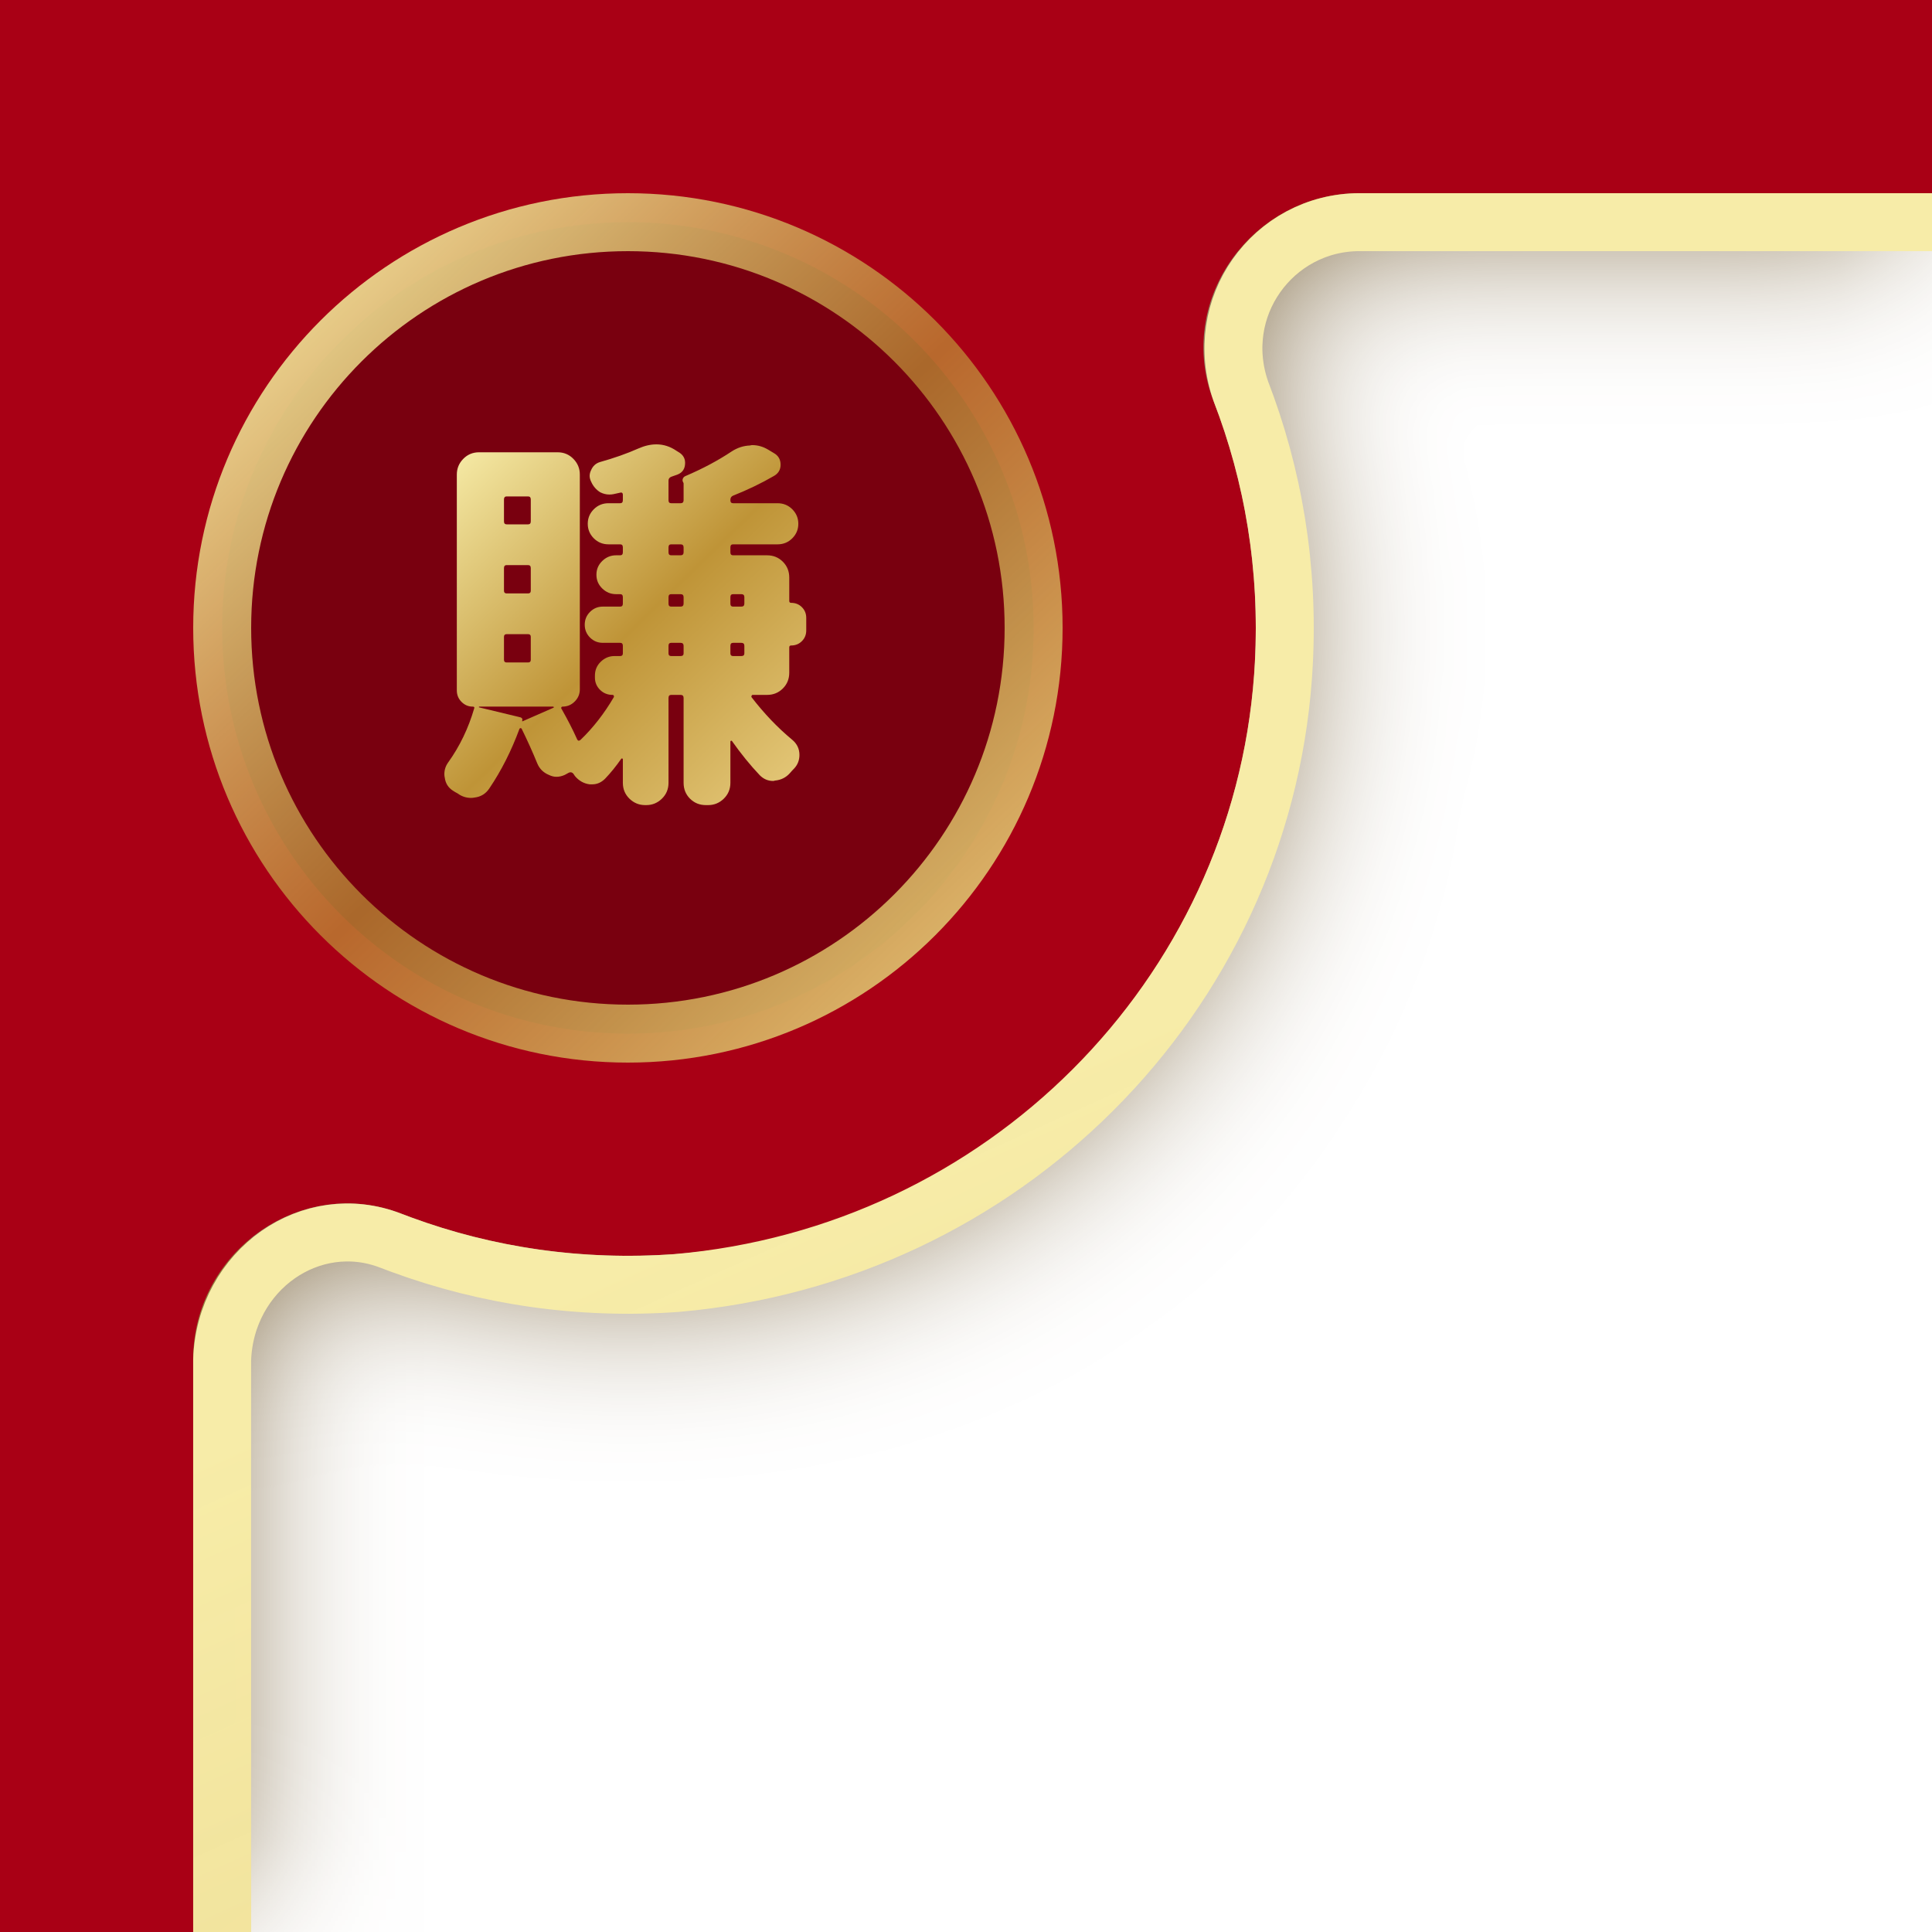
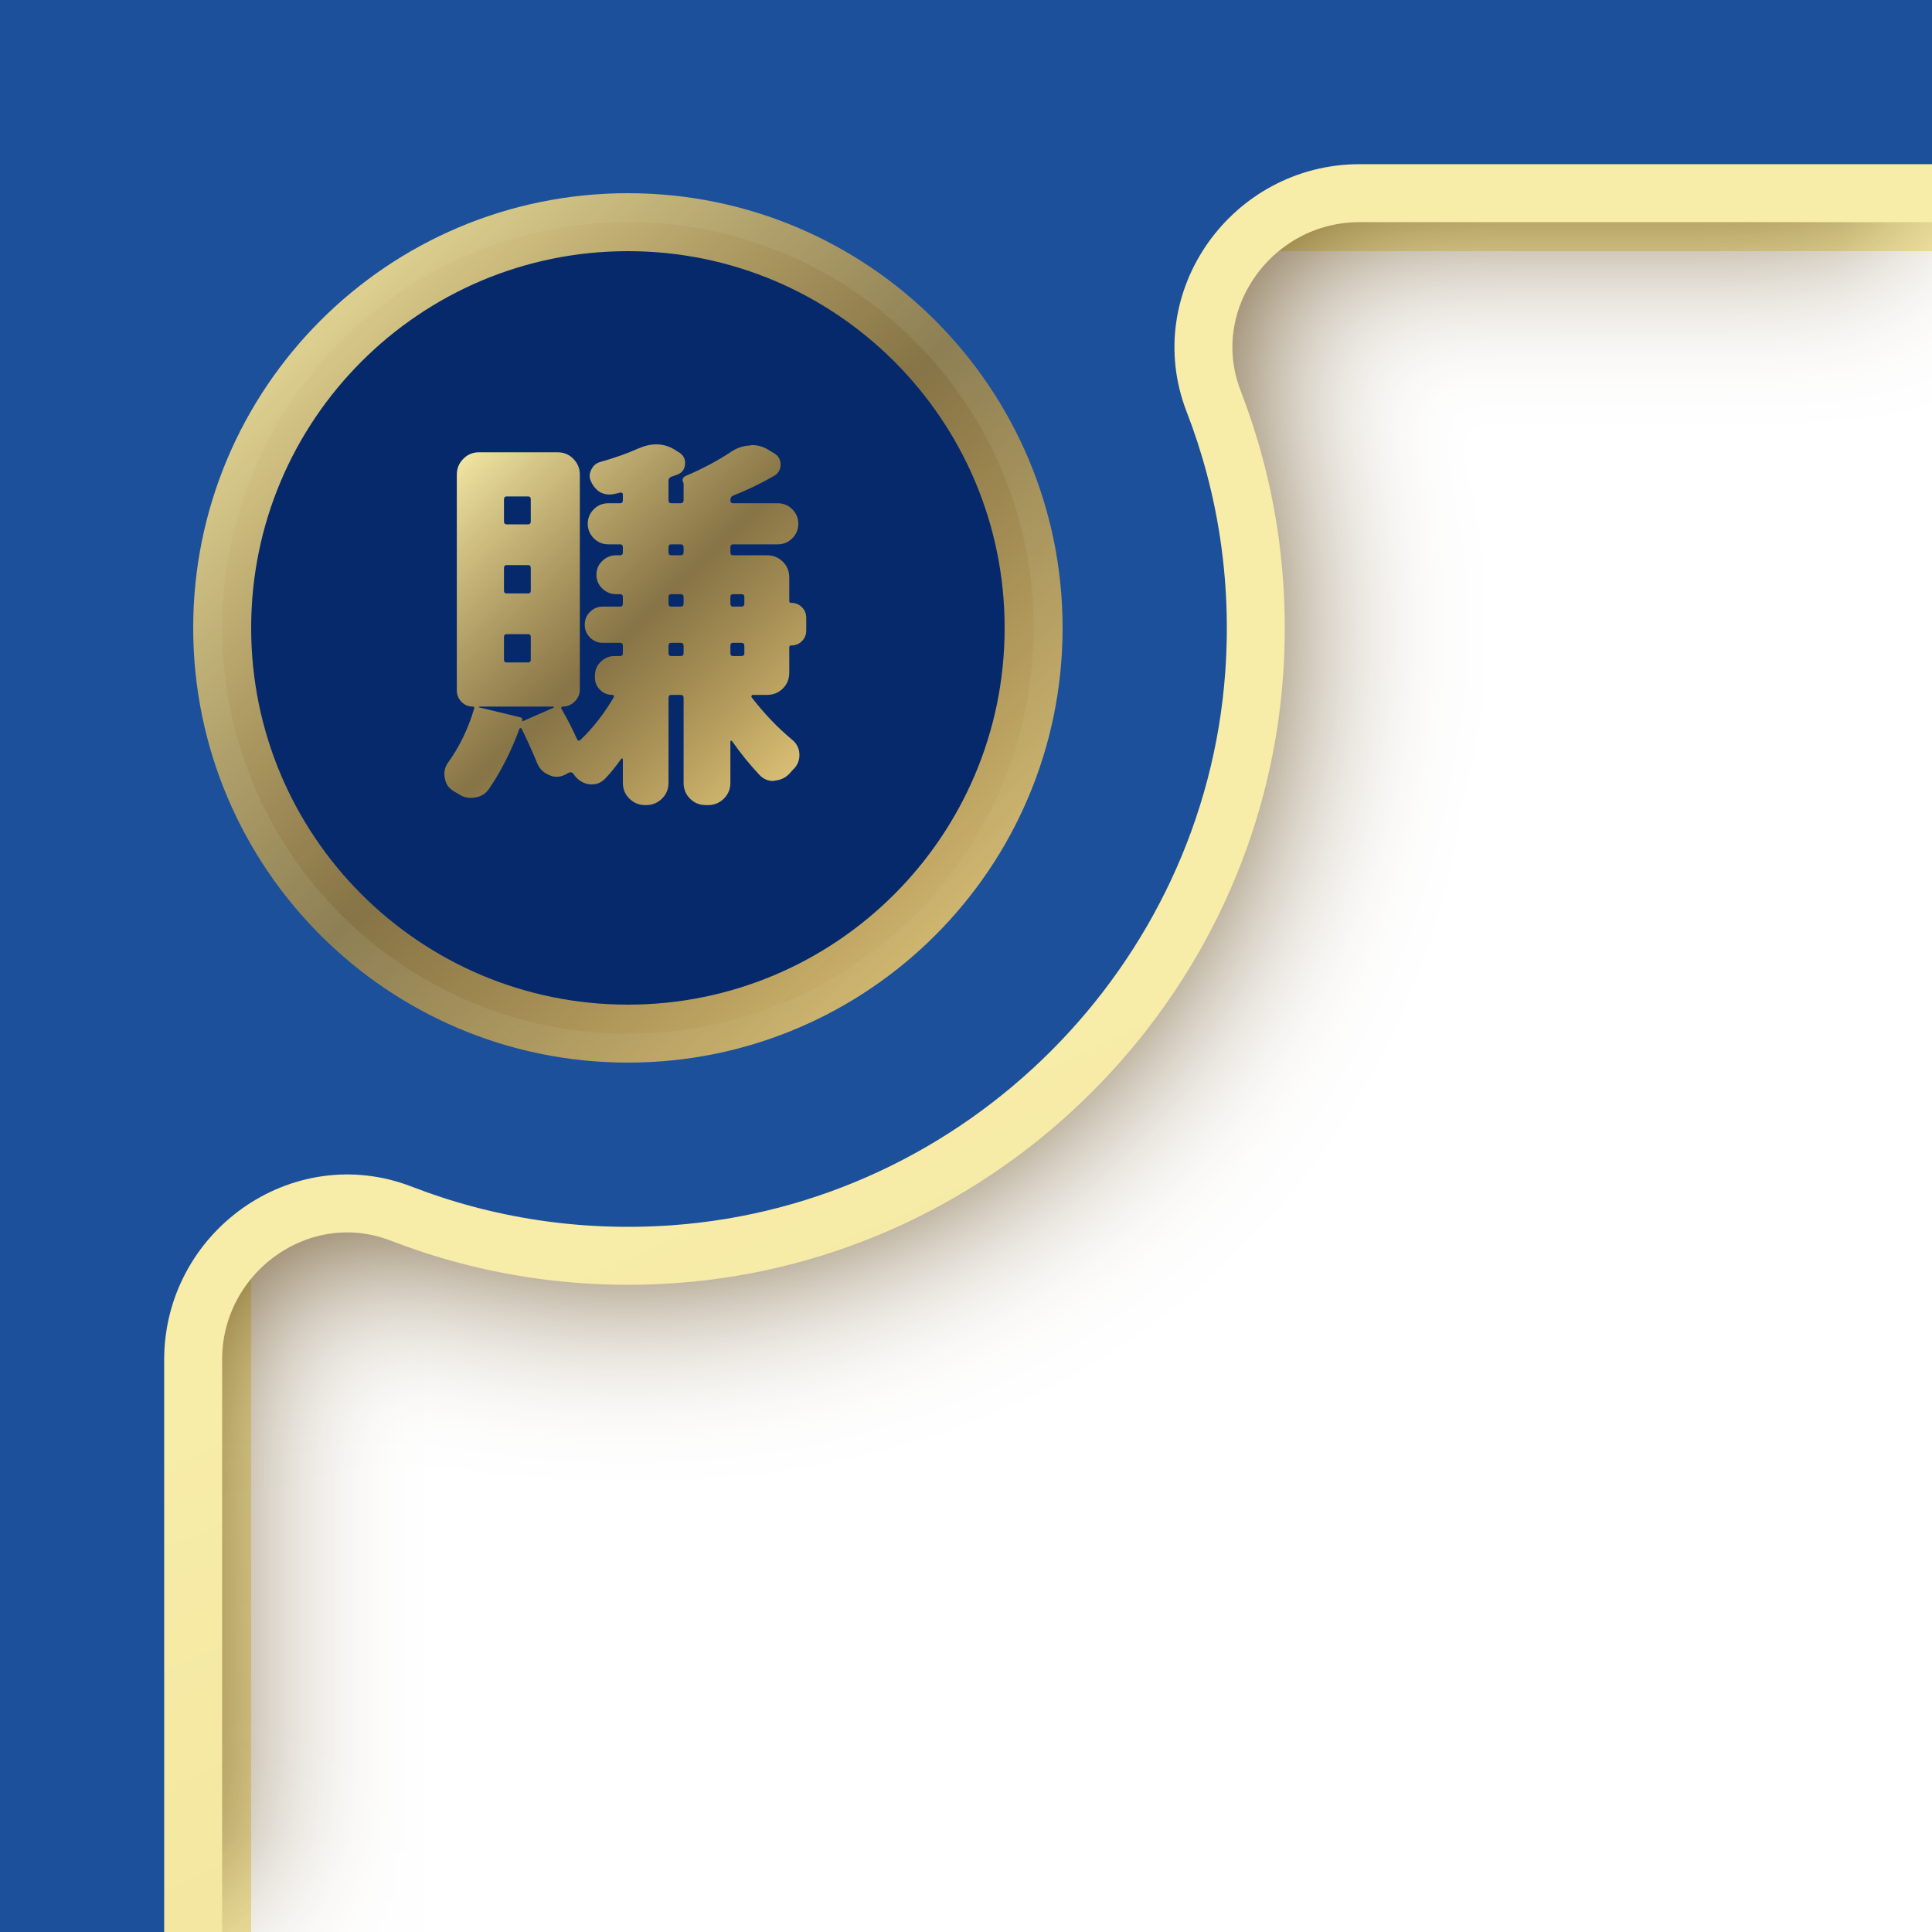
<svg xmlns="http://www.w3.org/2000/svg" xmlns:xlink="http://www.w3.org/1999/xlink" width="100" height="100" viewBox="0 0 100 100">
  <defs>
-     <linearGradient id="42wrzw0y5a" x1="40.62%" x2="60.046%" y1="0%" y2="100%">
+     <linearGradient id="gi0v9m1rea" x1="40.62%" x2="60.046%" y1="0%" y2="100%">
      <stop offset="0%" stop-color="#F7ECA8" />
      <stop offset="50.754%" stop-color="#BF9437" stop-opacity=".7" />
      <stop offset="100%" stop-color="#E7CC7E" />
    </linearGradient>
-     <linearGradient id="mk8e6y53zd" x1="40.62%" x2="60.046%" y1="0%" y2="100%">
+     <linearGradient id="pz56olhlvd" x1="40.62%" x2="60.046%" y1="0%" y2="100%">
      <stop offset="0%" stop-color="#F7ECA8" />
-       <stop offset="22.413%" stop-color="#D5B35E" stop-opacity=".867" />
-       <stop offset="44.079%" stop-color="#D9BC6B" stop-opacity=".837" />
-       <stop offset="67.752%" stop-color="#BF9437" stop-opacity=".7" />
+       <stop offset="51.673%" stop-color="#BF9437" />
      <stop offset="100%" stop-color="#E7CC7E" />
    </linearGradient>
-     <linearGradient id="m8b6gwzh4e" x1="3.314%" x2="100%" y1="0%" y2="100%">
+     <linearGradient id="inr35d4gle" x1="3.314%" x2="100%" y1="0%" y2="100%">
      <stop offset="0%" stop-color="#F7ECA8" />
      <stop offset="50.754%" stop-color="#BF9437" stop-opacity=".7" />
      <stop offset="100%" stop-color="#E7CC7E" />
    </linearGradient>
-     <linearGradient id="gyu0j0qabf" x1="3.314%" x2="100%" y1=".314%" y2="99.686%">
+     <linearGradient id="qvl3907wcf" x1="3.314%" x2="100%" y1=".314%" y2="99.686%">
      <stop offset="0%" stop-color="#F7ECA8" />
-       <stop offset="50.754%" stop-color="#BF9437" />
+       <stop offset="50.754%" stop-color="#BF9437" stop-opacity=".7" />
      <stop offset="100%" stop-color="#E7CC7E" />
    </linearGradient>
-     <filter id="2arj03qe4b" width="108%" height="103.7%" x="-4%" y="-1.8%" filterUnits="objectBoundingBox">
+     <filter id="euk7mnh45b" width="108%" height="103.7%" x="-4%" y="-1.8%" filterUnits="objectBoundingBox">
      <feOffset in="SourceAlpha" result="shadowOffsetOuter1" />
      <feGaussianBlur in="shadowOffsetOuter1" result="shadowBlurOuter1" stdDeviation="5" />
      <feColorMatrix in="shadowBlurOuter1" values="0 0 0 0 0.321 0 0 0 0 0.204 0 0 0 0 0 0 0 0 1 0" />
    </filter>
-     <path id="2xwzfvckkc" d="M375 0v812H0V0h375zm-70.374 9.998H70.374c-5.486 0-9.446 5.407-7.644 10.533l.087.236c1.612 4.161 2.392 8.738 2.135 13.525l-.039.626c-1.141 15.78-13.8 28.584-29.52 29.957l-.477.038c-4.805.347-9.407-.35-13.604-1.89l-.545-.205c-5.115-1.982-10.6 1.865-10.765 7.303l-.004.252v671.252c0 5.486 5.406 9.446 10.533 7.643l.236-.087c4.161-1.612 8.737-2.39 13.524-2.134l.625.039c15.78 1.142 28.585 13.8 29.958 29.518l.038.477c.347 4.805-.35 9.408-1.89 13.606l-.206.545c-1.98 5.115 1.867 10.6 7.305 10.764l.252.004h234.252c5.487 0 9.447-5.406 7.643-10.532l-.087-.236c-1.611-4.162-2.392-8.738-2.134-13.525l.04-.626c1.14-15.78 13.798-28.584 29.517-29.957l.477-.038c4.805-.347 9.408.35 13.606 1.89l.545.206c5.116 1.98 10.6-1.867 10.765-7.305l.004-.252V70.373c0-5.486-5.405-9.446-10.532-7.642l-.236.087c-4.162 1.611-8.738 2.39-13.525 2.133l-.625-.039c-15.782-1.141-28.584-13.798-29.957-29.517l-.038-.477c-.348-4.805.35-9.409 1.889-13.606l.205-.545c1.982-5.115-1.866-10.6-7.304-10.765l-.252-.004z" />
+     <path id="3m159x161c" d="M375 0v812H0V0h375zm-70.374 9.998H70.374c-5.486 0-9.446 5.407-7.644 10.533l.087.236c1.612 4.161 2.392 8.738 2.135 13.525l-.039.626c-1.141 15.78-13.8 28.584-29.52 29.957l-.477.038c-4.805.347-9.407-.35-13.604-1.89l-.545-.205c-5.115-1.982-10.6 1.865-10.765 7.303l-.004.252v671.252c0 5.486 5.406 9.446 10.533 7.643l.236-.087c4.161-1.612 8.737-2.39 13.524-2.134l.625.039c15.78 1.142 28.585 13.8 29.958 29.518l.038.477c.347 4.805-.35 9.408-1.89 13.606l-.206.545c-1.98 5.115 1.867 10.6 7.305 10.764l.252.004h234.252c5.487 0 9.447-5.406 7.643-10.532l-.087-.236c-1.611-4.162-2.392-8.738-2.134-13.525l.04-.626c1.14-15.78 13.798-28.584 29.517-29.957l.477-.038c4.805-.347 9.408.35 13.606 1.89l.545.206c5.116 1.98 10.6-1.867 10.765-7.305l.004-.252V70.373c0-5.486-5.405-9.446-10.532-7.642l-.236.087c-4.162 1.611-8.738 2.39-13.525 2.133l-.625-.039c-15.782-1.141-28.584-13.798-29.957-29.517l-.038-.477c-.348-4.805.35-9.409 1.889-13.606l.205-.545c1.982-5.115-1.866-10.6-7.304-10.765l-.252-.004z" />
  </defs>
  <g fill="none" fill-rule="evenodd">
    <g>
      <g>
-         <path stroke="#A90015" stroke-width="10" d="M5 5H370V807H5z" />
-         <path stroke="url(#42wrzw0y5a)" stroke-width="3" d="M11.5 11.5H363.5V800.5H11.5z" />
+         <path stroke="#1C509B" stroke-width="10" d="M5 5H370V807H5z" />
+         <path stroke="url(#gi0v9m1rea)" stroke-width="3" d="M11.5 11.5H363.5V800.5H11.5z" />
      </g>
      <g>
        <g>
-           <use fill="#000" filter="url(#2arj03qe4b)" xlink:href="#2xwzfvckkc" />
-           <use fill="#A90015" xlink:href="#2xwzfvckkc" />
+           <use fill="#000" filter="url(#euk7mnh45b)" xlink:href="#3m159x161c" />
+           <use fill="#1C509B" xlink:href="#3m159x161c" />
        </g>
-         <path stroke="url(#mk8e6y53zd)" stroke-width="3" d="M304.603 11.498c2.326.076 4.281 1.226 5.45 2.89 1.15 1.64 1.53 3.779.728 5.843h0l-.21.558c-1.611 4.392-2.343 9.21-1.98 14.237.738 8.465 4.437 15.988 10.005 21.556 5.606 5.605 13.105 9.23 21.386 9.827h0l.639.04c5.003.27 9.787-.545 14.14-2.226 2.157-.751 4.323-.347 5.96.802 1.664 1.168 2.78 3.1 2.78 5.348h0v671.229c-.076 2.326-1.225 4.281-2.89 5.45-1.64 1.15-3.778 1.53-5.843.729h0l-.558-.21c-4.392-1.613-9.209-2.344-14.237-1.981-8.465.737-15.988 4.436-21.556 10.005-5.605 5.605-9.23 13.104-9.827 21.385h0l-.04.639c-.27 5.005.545 9.79 2.227 14.143.75 2.157.345 4.322-.803 5.958-1.169 1.664-3.101 2.78-5.349 2.78h0H70.396c-2.326-.076-4.281-1.226-5.45-2.89-1.15-1.64-1.53-3.778-.729-5.842h0l.21-.558c1.613-4.392 2.344-9.209 1.981-14.237-.737-8.465-4.437-15.987-10.005-21.555-5.605-5.606-13.105-9.23-21.386-9.829h0l-.64-.04c-5.004-.269-9.789.545-14.14 2.228-2.157.749-4.322.344-5.958-.804-1.665-1.168-2.781-3.1-2.781-5.348h0V70.396c.076-2.326 1.226-4.28 2.89-5.45 1.64-1.149 3.778-1.53 5.843-.727h0l.558.21c4.391 1.612 9.207 2.343 14.235 1.98 8.466-.737 15.989-4.436 21.557-10.005C62.187 50.8 65.812 43.3 66.41 35.02h0l.04-.64c.269-5.004-.546-9.788-2.228-14.139-.75-2.158-.345-4.324.804-5.961 1.168-1.665 3.1-2.781 5.348-2.781h0z" />
-         <circle cx="32.5" cy="32.5" r="21" fill="#79000F" stroke="url(#m8b6gwzh4e)" stroke-width="3" />
-         <path fill="url(#gyu0j0qabf)" d="M37.805 33.82c0 .091.046.137.137.137h.429c.105 0 .157-.046.157-.137v-.391c0-.104-.052-.156-.157-.156h-.429c-.091 0-.137.052-.137.156v.391zm.723-2.91c0-.105-.052-.156-.157-.156h-.429c-.091 0-.137.051-.137.156v.332c0 .104.046.156.137.156h.429c.105 0 .157-.052.157-.156v-.332zm-3.926 2.91c0 .091.046.137.137.137h.488c.104 0 .156-.046.156-.137v-.391c0-.104-.052-.156-.156-.156h-.488c-.091 0-.137.052-.137.156v.391zm.137-3.066c-.091 0-.137.051-.137.156v.332c0 .104.046.156.137.156h.488c.104 0 .156-.052.156-.156v-.332c0-.105-.052-.156-.156-.156h-.488zm0-2.579c-.091 0-.137.052-.137.157v.254c0 .104.046.156.137.156h.488c.104 0 .156-.052.156-.156v-.254c0-.105-.052-.157-.156-.157h-.488zm-8.516 4.649c-.091 0-.137.046-.137.137v1.191c0 .091.046.137.137.137h1.113c.091 0 .137-.046.137-.137v-1.191c0-.091-.046-.137-.137-.137h-1.113zm0-3.574c-.091 0-.137.051-.137.156v1.172c0 .091.046.137.137.137h1.113c.091 0 .137-.046.137-.137v-1.172c0-.105-.046-.156-.137-.156h-1.113zm0-3.555c-.091 0-.137.052-.137.156v1.133c0 .105.046.156.137.156h1.113c.091 0 .137-.051.137-.156v-1.133c0-.104-.046-.156-.137-.156h-1.113zm.801 11.621c0 .013.007.02.019.02l1.602-.703c.013 0 .019-.01.019-.03 0-.019-.012-.029-.039-.029h-3.828c-.013.026-.013.039 0 .039l2.11.508c.117.026.156.091.117.195zm13.828-2.5c0 .325-.11.599-.332.82-.222.222-.495.332-.82.332h-.743c-.026 0-.046.017-.058.049-.013.032-.013.056 0 .069.651.846 1.354 1.582 2.109 2.207.247.208.371.468.371.781 0 .273-.091.508-.273.703-.078.078-.15.156-.215.234-.208.235-.469.365-.781.391-.027.013-.059.02-.098.02-.261 0-.488-.098-.684-.293-.495-.521-.976-1.114-1.445-1.778-.013-.012-.029-.016-.049-.01-.019.007-.029.023-.029.049v2.129c0 .325-.114.599-.342.821-.227.221-.498.332-.81.332h-.118c-.325 0-.598-.111-.82-.332-.222-.222-.332-.496-.332-.821v-4.394c0-.105-.052-.157-.156-.157h-.488c-.091 0-.137.052-.137.157v4.394c0 .325-.114.599-.342.821-.227.221-.498.332-.81.332h-.059c-.313 0-.583-.111-.811-.332-.227-.222-.341-.496-.341-.821v-1.211c0-.026-.01-.042-.03-.049-.019-.006-.036-.002-.049.01-.273.391-.553.736-.839 1.035-.196.196-.417.293-.664.293h-.137c-.3-.039-.554-.182-.762-.429l-.078-.118c-.065-.078-.144-.097-.234-.058l-.215.117c-.144.065-.286.098-.43.098-.13 0-.261-.033-.391-.098-.286-.117-.488-.319-.605-.605-.234-.574-.501-1.165-.801-1.778-.012-.026-.032-.039-.058-.039-.027 0-.046.013-.059.039-.417 1.133-.937 2.161-1.562 3.086-.183.274-.437.43-.762.469-.066.013-.124.019-.176.019-.261 0-.495-.078-.703-.234-.078-.039-.156-.085-.234-.137-.248-.156-.391-.383-.43-.683-.013-.052-.02-.111-.02-.176 0-.222.066-.423.196-.605.598-.833 1.047-1.765 1.347-2.793.027-.066 0-.098-.078-.098-.222 0-.413-.081-.576-.244-.163-.163-.244-.362-.244-.596V24.562c0-.312.11-.583.332-.81.222-.228.495-.342.82-.342h4.063c.325 0 .598.114.82.342.222.227.332.498.332.81v11.113c0 .248-.088.459-.264.635-.175.176-.387.264-.634.264-.027 0-.046.013-.059.039-.013.026-.013.046 0 .059.325.573.599 1.106.82 1.601.039.078.098.085.176.02.651-.625 1.224-1.361 1.719-2.207.013-.027.013-.052 0-.078-.013-.027-.032-.04-.059-.04-.26 0-.478-.087-.654-.263-.176-.176-.264-.388-.264-.635v-.098c0-.286.101-.527.303-.722.202-.196.439-.293.713-.293h.293c.091 0 .137-.046.137-.137v-.391c0-.104-.046-.156-.137-.156h-.899c-.26 0-.481-.091-.664-.273-.182-.183-.273-.404-.273-.664 0-.261.091-.482.273-.664.183-.183.404-.274.664-.274h.899c.091 0 .137-.052.137-.156v-.332c0-.105-.046-.156-.137-.156h-.215c-.273 0-.511-.098-.713-.293-.202-.196-.303-.433-.303-.713 0-.281.101-.518.303-.713.202-.195.44-.293.713-.293h.215c.091 0 .137-.052.137-.156v-.254c0-.105-.046-.157-.137-.157h-.606c-.299 0-.553-.104-.761-.312-.208-.208-.313-.459-.313-.752s.105-.544.313-.752c.208-.208.462-.312.761-.312h.606c.091 0 .137-.052.137-.157v-.293c0-.039-.013-.068-.039-.088-.027-.019-.059-.022-.098-.009l-.352.078c-.065.013-.136.019-.215.019-.156 0-.312-.039-.468-.117-.208-.13-.365-.312-.469-.547-.052-.104-.078-.205-.078-.302 0-.098.026-.199.078-.303.091-.208.241-.345.449-.41.742-.208 1.406-.443 1.992-.703.326-.144.638-.215.938-.215.364 0 .71.11 1.035.332l.156.097c.196.13.293.306.293.528 0 .3-.13.501-.39.605-.105.039-.215.078-.332.117-.091.039-.137.105-.137.196v1.015c0 .105.046.157.137.157h.488c.104 0 .156-.052.156-.157v-.859c0-.026-.007-.046-.019-.059-.039-.065-.046-.13-.02-.195s.071-.11.137-.137c.886-.378 1.679-.8 2.383-1.269.299-.196.618-.3.957-.313.039-.012.078-.019.117-.019.286 0 .559.078.82.234l.293.176c.234.13.352.332.352.605 0 .261-.118.456-.352.586-.651.378-1.354.716-2.109 1.016-.091.039-.137.11-.137.215v.019c0 .105.046.157.137.157h2.304c.3 0 .554.104.762.312.208.208.313.459.313.752s-.105.544-.313.752c-.208.208-.462.312-.762.312h-2.304c-.091 0-.137.052-.137.157v.254c0 .104.046.156.137.156H39.7c.325 0 .598.11.82.332.222.222.332.495.332.82v1.211c0 .066.032.098.098.098.221 0 .407.075.556.224.15.15.225.335.225.557v.645c0 .221-.075.407-.225.556-.149.15-.335.225-.556.225-.066 0-.098.032-.098.098v1.308z" />
+         <path stroke="url(#pz56olhlvd)" stroke-width="3" d="M70.374 9.998c-5.57 0-9.568 5.575-7.557 10.769 1.682 4.342 2.458 9.137 2.096 14.151C63.76 50.857 50.857 63.76 34.916 64.913c-5.014.362-9.807-.413-14.149-2.095-5.194-2.012-10.769 1.985-10.769 7.555v671.252c0 5.57 5.574 9.567 10.769 7.556 4.342-1.682 9.136-2.457 14.149-2.095 15.94 1.154 28.843 14.056 29.996 29.995.362 5.014-.413 9.808-2.096 14.151C60.805 796.426 64.803 802 70.373 802h234.252c5.571 0 9.568-5.574 7.556-10.768-1.681-4.343-2.458-9.137-2.094-14.151 1.152-15.94 14.055-28.842 29.994-29.995 5.014-.362 9.808.413 14.151 2.096 5.195 2.01 10.769-1.987 10.769-7.557V70.373c0-5.57-5.573-9.568-10.768-7.555-4.343 1.681-9.137 2.457-14.15 2.094-15.941-1.153-28.842-14.055-29.995-29.994-.363-5.014.413-9.809 2.094-14.151 2.012-5.194-1.986-10.769-7.556-10.769H70.374z" />
+         <circle cx="32.5" cy="32.5" r="21" fill="#05296A" stroke="url(#inr35d4gle)" stroke-width="3" />
+         <path fill="url(#qvl3907wcf)" d="M37.805 33.82c0 .091.046.137.137.137h.429c.105 0 .157-.046.157-.137v-.391c0-.104-.052-.156-.157-.156h-.43c-.09 0-.136.052-.136.156v.391zm.723-2.91c0-.105-.052-.156-.157-.156h-.43c-.09 0-.136.051-.136.156v.332c0 .104.046.156.137.156h.429c.105 0 .157-.052.157-.156v-.332zm-3.926 2.91c0 .091.046.137.137.137h.488c.104 0 .156-.046.156-.137v-.391c0-.104-.052-.156-.156-.156h-.488c-.091 0-.137.052-.137.156v.391zm.137-3.066c-.091 0-.137.051-.137.156v.332c0 .104.046.156.137.156h.488c.104 0 .156-.052.156-.156v-.332c0-.105-.052-.156-.156-.156h-.488zm0-2.579c-.091 0-.137.052-.137.157v.254c0 .104.046.156.137.156h.488c.104 0 .156-.052.156-.156v-.254c0-.105-.052-.157-.156-.157h-.488zm-8.516 4.649c-.091 0-.137.046-.137.137v1.191c0 .091.046.137.137.137h1.113c.09 0 .137-.046.137-.137v-1.191c0-.091-.046-.137-.137-.137h-1.113zm0-3.574c-.091 0-.137.051-.137.156v1.172c0 .091.046.137.137.137h1.113c.09 0 .137-.046.137-.137v-1.172c0-.105-.046-.156-.137-.156h-1.113zm0-3.555c-.091 0-.137.052-.137.156v1.133c0 .105.046.156.137.156h1.113c.09 0 .137-.051.137-.156v-1.133c0-.104-.046-.156-.137-.156h-1.113zm.8 11.621c0 .013.008.02.02.02l1.602-.703c.013 0 .019-.01.019-.03 0-.019-.012-.029-.04-.029h-3.827c-.013.026-.013.039 0 .039l2.11.508c.117.026.156.091.117.195zm13.829-2.5c0 .325-.11.599-.332.82-.222.222-.495.332-.82.332h-.743c-.026 0-.046.017-.058.049-.013.032-.013.056 0 .069.65.846 1.354 1.582 2.109 2.207.247.208.37.468.37.781 0 .273-.09.508-.272.703-.078.078-.15.156-.215.234-.208.235-.47.365-.781.391-.027.013-.06.02-.098.02-.261 0-.488-.098-.684-.293-.495-.521-.976-1.114-1.445-1.778-.013-.012-.03-.016-.05-.01-.018.007-.028.023-.028.049v2.129c0 .325-.114.599-.342.821-.227.221-.498.332-.81.332h-.118c-.325 0-.598-.111-.82-.332-.222-.222-.332-.496-.332-.821v-4.394c0-.105-.052-.157-.156-.157h-.488c-.091 0-.137.052-.137.157v4.394c0 .325-.114.599-.342.821-.227.221-.498.332-.81.332h-.06c-.312 0-.582-.111-.81-.332-.227-.222-.341-.496-.341-.821v-1.211c0-.026-.01-.042-.03-.049-.02-.006-.036-.002-.05.01-.272.391-.552.736-.838 1.035-.196.196-.417.293-.664.293h-.137c-.3-.039-.554-.182-.762-.429l-.078-.118c-.065-.078-.144-.097-.234-.058l-.215.117c-.144.065-.286.098-.43.098-.13 0-.261-.033-.391-.098-.286-.117-.488-.319-.605-.605-.234-.574-.501-1.165-.801-1.778-.012-.026-.032-.039-.058-.039-.027 0-.046.013-.06.039-.416 1.133-.936 2.161-1.561 3.086-.183.274-.437.43-.762.469-.066.013-.124.019-.176.019-.261 0-.495-.078-.703-.234-.078-.039-.156-.085-.234-.137-.248-.156-.391-.383-.43-.683-.013-.052-.02-.111-.02-.176 0-.222.066-.423.196-.605.598-.833 1.047-1.765 1.347-2.793.027-.066 0-.098-.078-.098-.222 0-.413-.081-.576-.244-.163-.163-.244-.362-.244-.596V24.562c0-.312.11-.583.332-.81.222-.228.495-.342.82-.342h4.063c.325 0 .598.114.82.342.222.227.332.498.332.81v11.113c0 .248-.088.459-.264.635-.175.176-.387.264-.634.264-.027 0-.046.013-.06.039-.012.026-.012.046 0 .059.326.573.6 1.106.82 1.601.04.078.099.085.177.02.65-.625 1.224-1.361 1.719-2.207.013-.027.013-.052 0-.078-.013-.027-.032-.04-.06-.04-.26 0-.477-.087-.653-.263-.176-.176-.264-.388-.264-.635v-.098c0-.286.1-.527.303-.722.202-.196.439-.293.713-.293h.293c.09 0 .137-.046.137-.137v-.391c0-.104-.046-.156-.137-.156h-.9c-.26 0-.48-.091-.663-.273-.182-.183-.273-.404-.273-.664 0-.261.09-.482.273-.664.183-.183.404-.274.664-.274h.899c.09 0 .137-.052.137-.156v-.332c0-.105-.046-.156-.137-.156h-.215c-.273 0-.511-.098-.713-.293-.202-.196-.303-.433-.303-.713 0-.281.1-.518.303-.713.202-.195.44-.293.713-.293h.215c.09 0 .137-.052.137-.156v-.254c0-.105-.046-.157-.137-.157h-.606c-.3 0-.553-.104-.761-.312-.208-.208-.313-.459-.313-.752s.105-.544.313-.752c.208-.208.462-.312.76-.312h.607c.09 0 .137-.052.137-.157v-.293c0-.039-.013-.068-.04-.088-.026-.019-.058-.022-.097-.009l-.352.078c-.065.013-.136.019-.215.019-.156 0-.312-.039-.468-.117-.208-.13-.365-.312-.47-.547-.051-.104-.077-.205-.077-.302 0-.098.026-.199.078-.303.09-.208.24-.345.449-.41.742-.208 1.406-.443 1.992-.703.326-.144.638-.215.938-.215.364 0 .71.11 1.035.332l.156.097c.196.13.293.306.293.528 0 .3-.13.501-.39.605-.105.039-.215.078-.332.117-.091.039-.137.105-.137.196v1.015c0 .105.046.157.137.157h.488c.104 0 .156-.052.156-.157v-.859c0-.026-.007-.046-.02-.059-.038-.065-.045-.13-.02-.195.027-.065.072-.11.138-.137.886-.378 1.679-.8 2.383-1.269.299-.196.618-.3.957-.313.039-.012.078-.019.117-.019.286 0 .559.078.82.234l.293.176c.234.13.352.332.352.605 0 .261-.118.456-.352.586-.651.378-1.354.716-2.11 1.016-.09.039-.136.11-.136.215v.019c0 .105.046.157.137.157h2.304c.3 0 .554.104.762.312.208.208.313.459.313.752s-.105.544-.313.752c-.208.208-.462.312-.762.312h-2.304c-.091 0-.137.052-.137.157v.254c0 .104.046.156.137.156H39.7c.325 0 .598.11.82.332.222.222.332.495.332.82v1.211c0 .066.032.098.098.098.22 0 .407.075.556.224.15.15.225.335.225.557v.645c0 .221-.075.407-.225.556-.15.15-.335.225-.556.225-.066 0-.098.032-.098.098v1.308z" />
      </g>
    </g>
  </g>
</svg>
